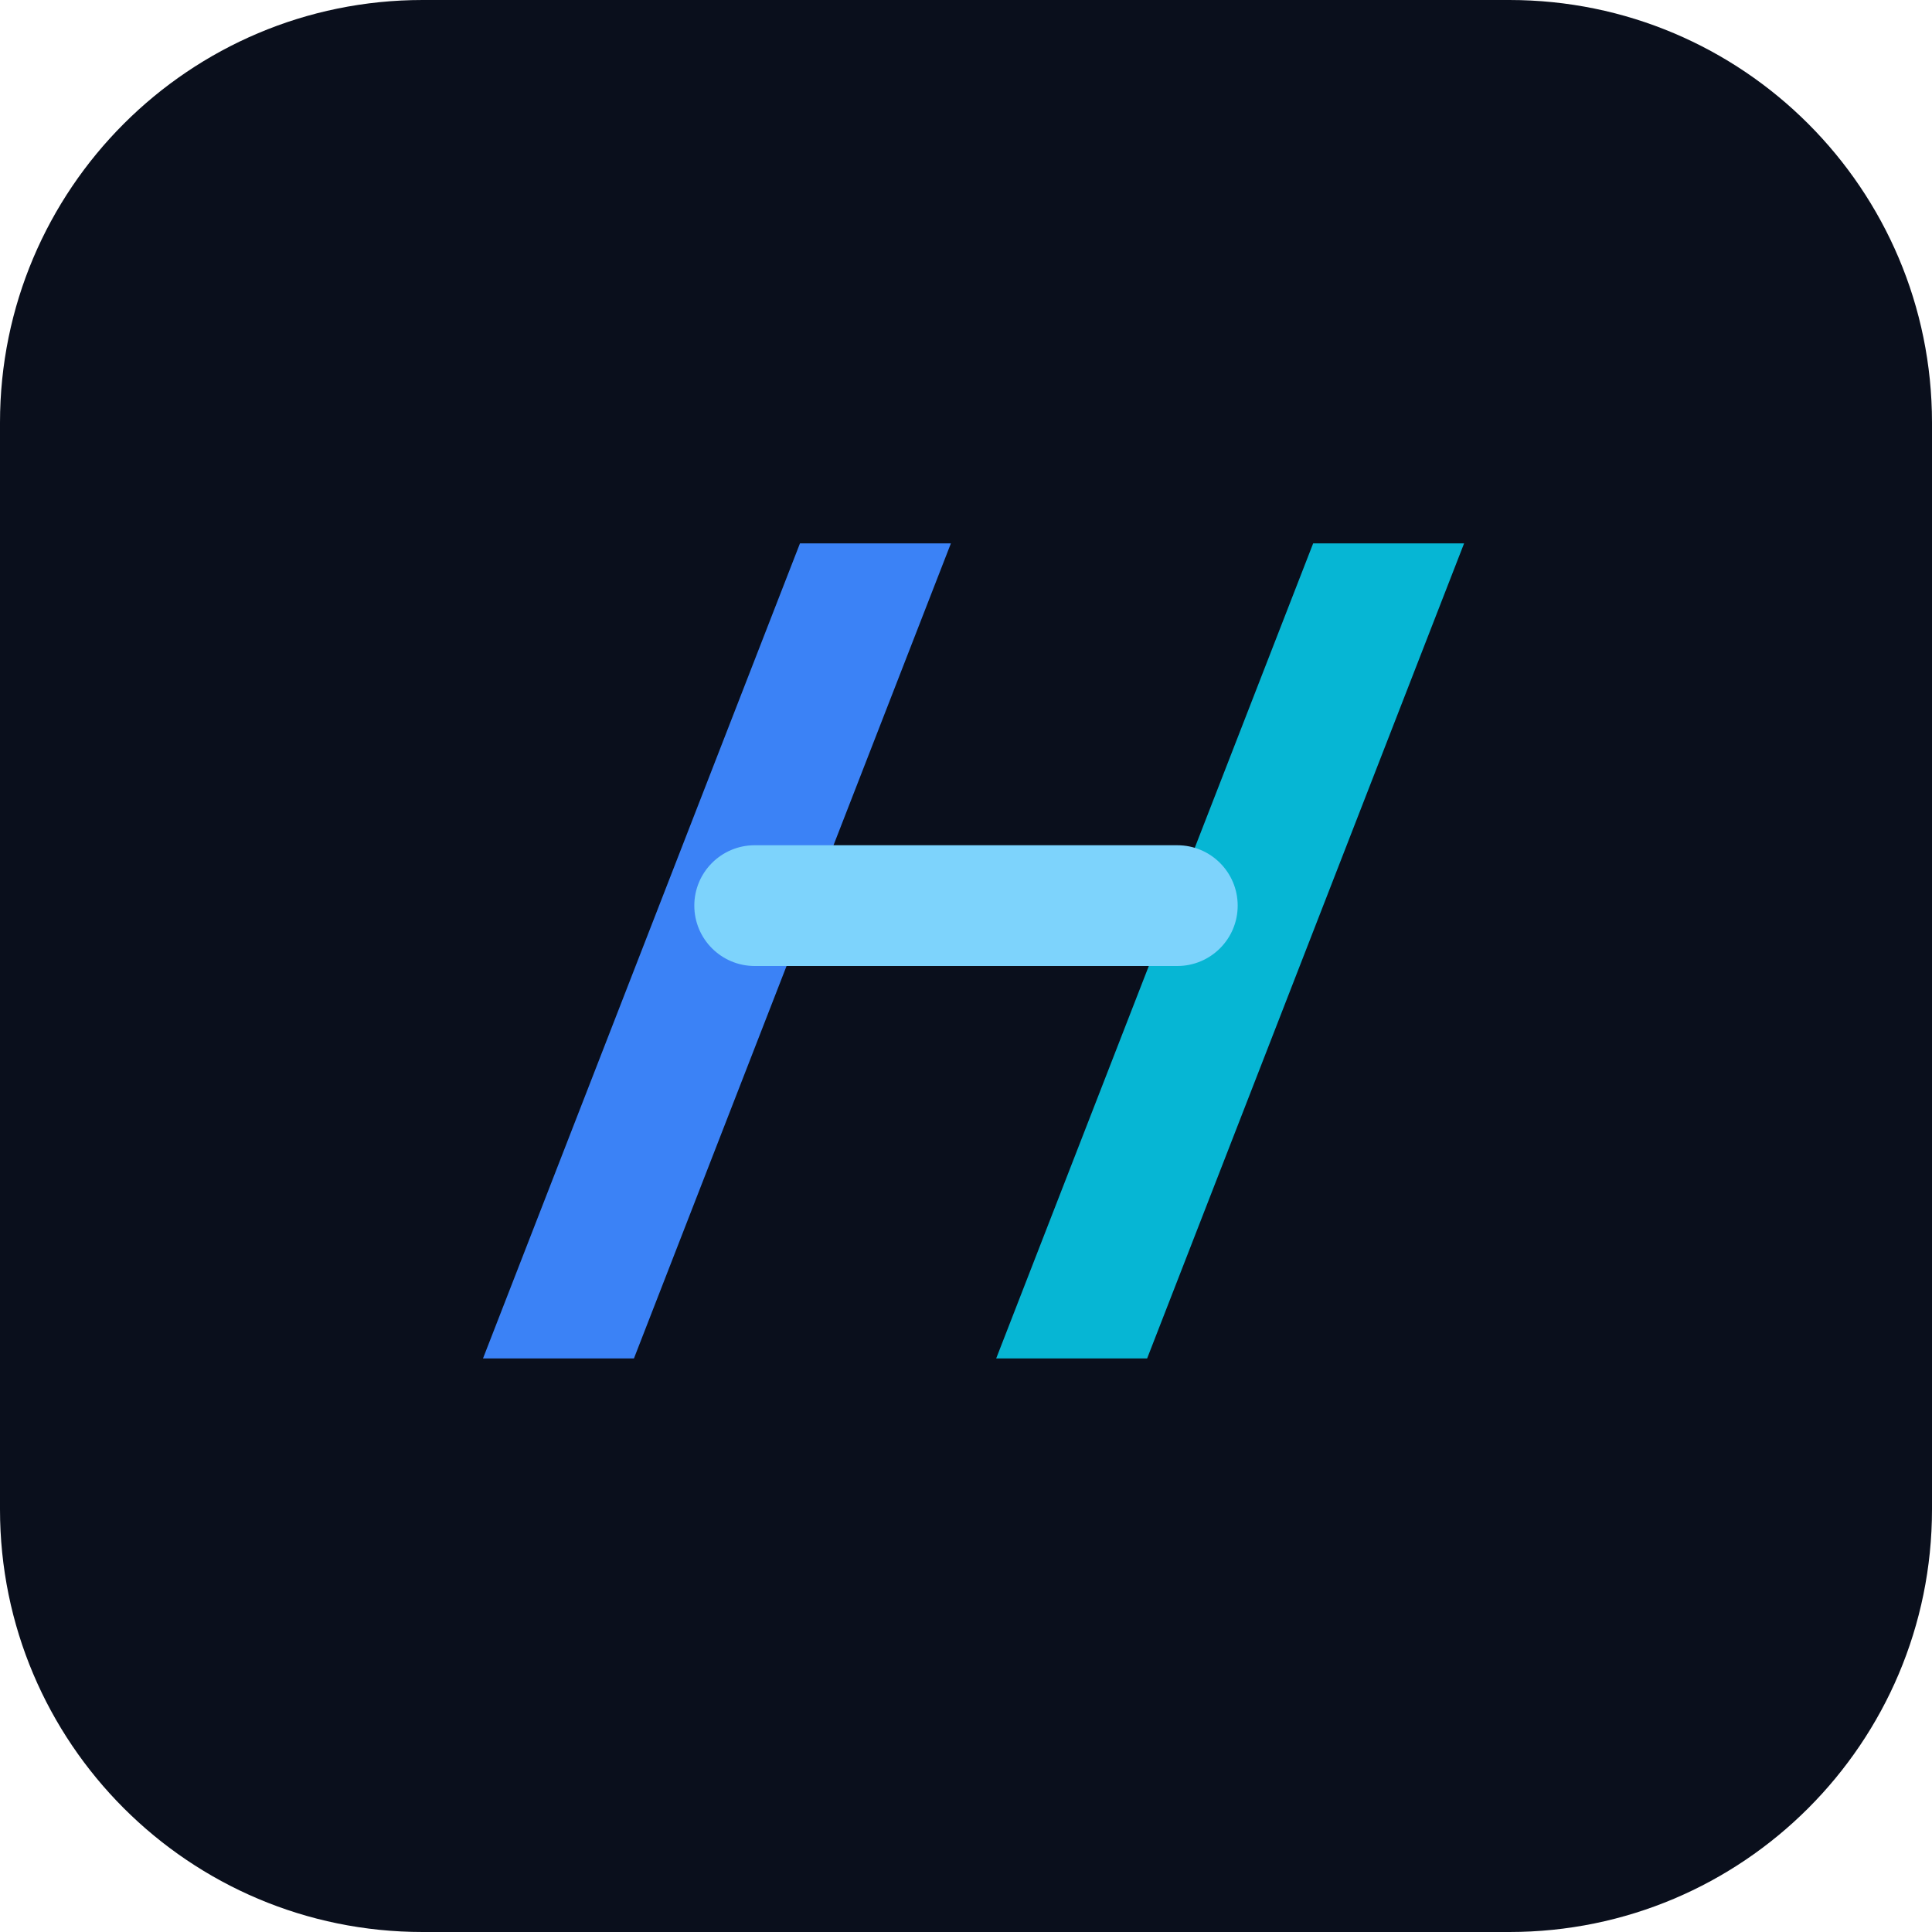
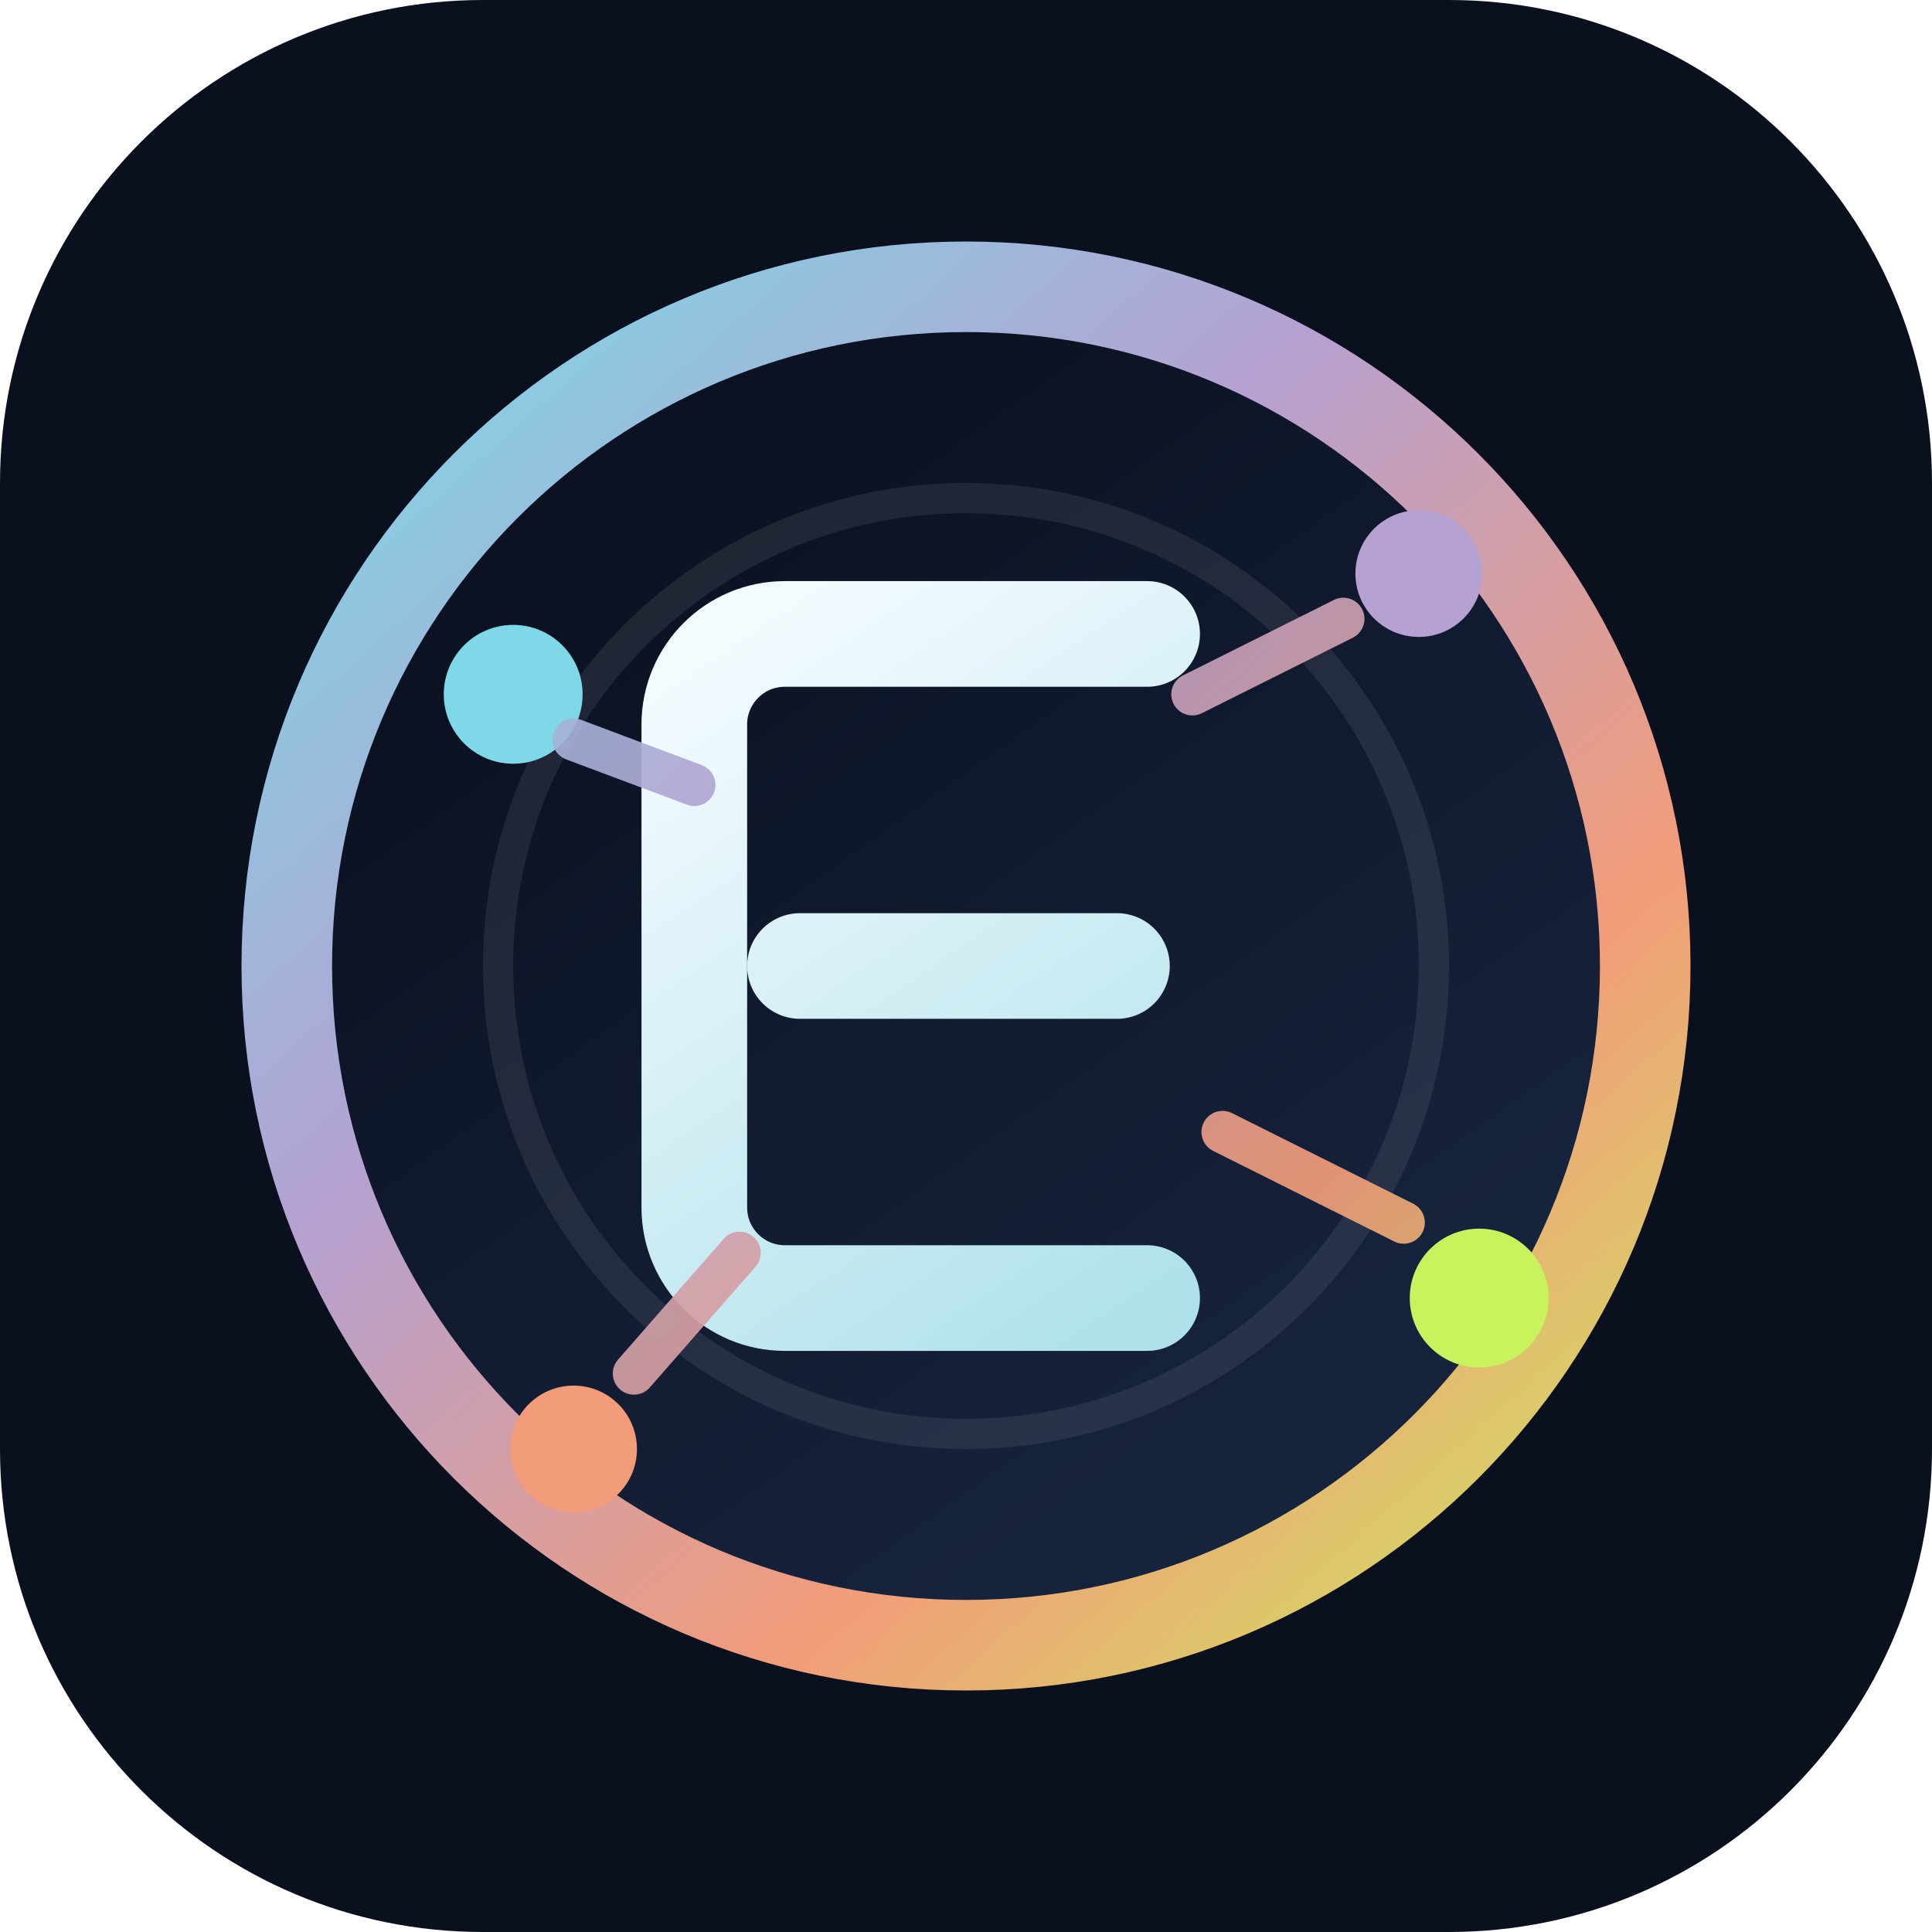
<svg xmlns="http://www.w3.org/2000/svg" width="64" height="64" viewBox="0 0 64 64" fill="none">
-   <rect width="64" height="64" rx="14" fill="#0A0F1C" />
-   <path d="M16 45L26.5 18H31.5L21 45H16Z" fill="#3B82F6" />
-   <path d="M33 45L43.5 18H48.5L38 45H33Z" fill="#06B6D4" />
-   <rect x="23" y="28" width="18" height="4" rx="2" fill="#7DD3FC" />
+   <defs>
+     <linearGradient id="ring" x1="12" y1="10" x2="54" y2="57" gradientUnits="userSpaceOnUse">
+       <stop stop-color="#7ED8E7" />
+       <stop offset="0.34" stop-color="#B5A1D2" />
+       <stop offset="0.68" stop-color="#F29C79" />
+       <stop offset="1" stop-color="#C8F35D" />
+     </linearGradient>
+     <linearGradient id="core" x1="22" y1="18" x2="42" y2="46" gradientUnits="userSpaceOnUse">
+       <stop stop-color="#0C1222" />
+       <stop offset="1" stop-color="#16233D" />
+     </linearGradient>
+     <linearGradient id="stroke" x1="24" y1="21" x2="39" y2="43" gradientUnits="userSpaceOnUse">
+       <stop stop-color="#F4FBFF" />
+       <stop offset="1" stop-color="#AFE1EA" />
+     </linearGradient>
+   </defs>
+   <rect width="64" height="64" rx="16" fill="#0A101D" />
+   <circle cx="32" cy="32" r="22.5" fill="url(#core)" stroke="url(#ring)" stroke-width="3" />
+   <circle cx="32" cy="32" r="15.5" stroke="rgba(255,255,255,0.08)" stroke-width="1" />
+   <path d="M38 21H26C24.343 21 23 22.343 23 24V40C23 41.657 24.343 43 26 43H38" stroke="url(#stroke)" stroke-width="3.5" stroke-linecap="round" stroke-linejoin="round" />
+   <path d="M26.5 32H37" stroke="url(#stroke)" stroke-width="3.5" stroke-linecap="round" />
+   <circle cx="17" cy="23" r="2.3" fill="#7ED8E7" />
+   <circle cx="47" cy="19" r="2.1" fill="#B5A1D2" />
+   <circle cx="49" cy="43" r="2.3" fill="#C8F35D" />
+   <circle cx="19" cy="48" r="2.1" fill="#F29C79" />
+   <path d="M19 24.5L23 26" stroke="url(#ring)" stroke-width="1.4" stroke-linecap="round" opacity="0.92" />
+   <path d="M44.5 20.5L39.5 23" stroke="url(#ring)" stroke-width="1.4" stroke-linecap="round" opacity="0.92" />
+   <path d="M46.5 40.5L40.5 37.5" stroke="url(#ring)" stroke-width="1.4" stroke-linecap="round" opacity="0.92" />
+   <path d="M21 45.5L24.5 41.5" stroke="url(#ring)" stroke-width="1.4" stroke-linecap="round" opacity="0.92" />
</svg>
